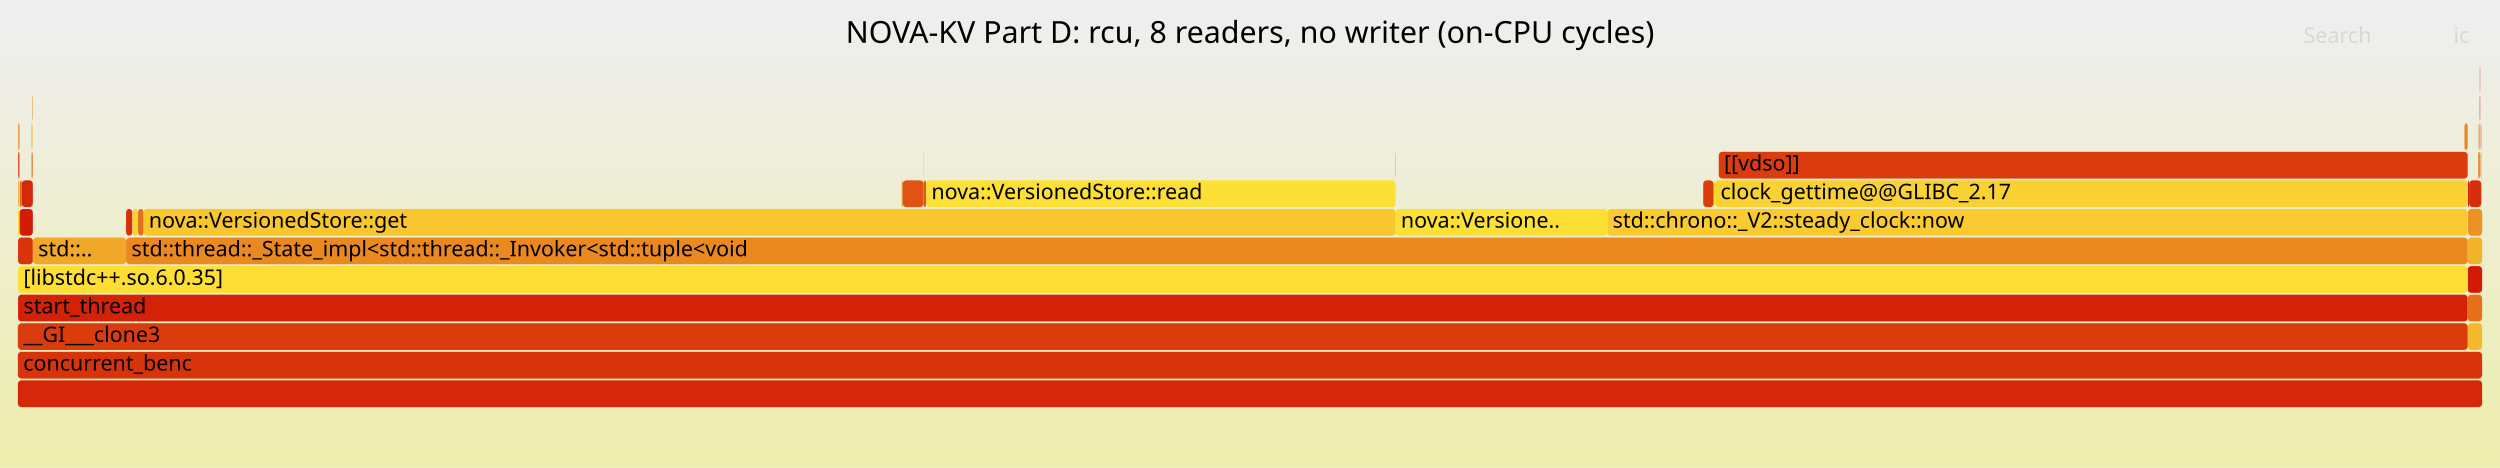
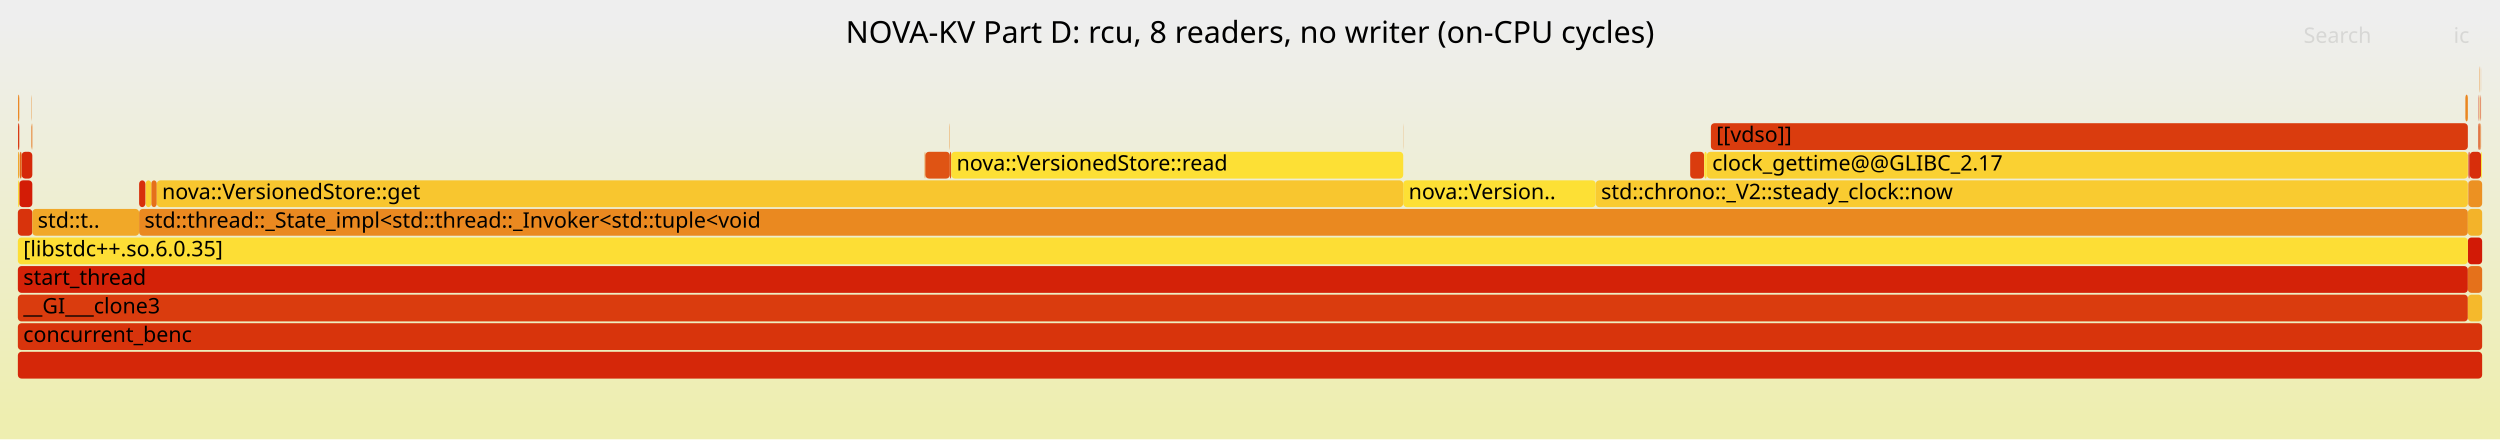
- <svg xmlns="http://www.w3.org/2000/svg" version="1.1" width="1400" height="262" viewBox="0 0 1400 262">
+ <svg xmlns="http://www.w3.org/2000/svg" version="1.1" width="1400" height="246" viewBox="0 0 1400 246">
  <defs>
    <linearGradient id="background" y1="0" y2="1" x1="0" x2="0">
      <stop stop-color="#eeeeee" offset="5%" />
      <stop stop-color="#eeeeb0" offset="95%" />
    </linearGradient>
  </defs>
  <style type="text/css">
	text { font-family:Verdana; font-size:12px; fill:rgb(0,0,0); }
	#search, #ignorecase { opacity:0.1; cursor:pointer; }
	#search:hover, #search.show, #ignorecase:hover, #ignorecase.show { opacity:1; }
	#subtitle { text-anchor:middle; font-color:rgb(160,160,160); }
	#title { text-anchor:middle; font-size:17px}
	#unzoom { cursor:pointer; }
	#frames &gt; *:hover { stroke:black; stroke-width:0.5; cursor:pointer; }
	.hide { display:none; }
	.parent { opacity:0.5; }
</style>
-   <rect x="0.0" y="0" width="1400.0" height="262.0" fill="url(#background)" />
+   <rect x="0.0" y="0" width="1400.0" height="246.0" fill="url(#background)" />
  <text id="title" x="700.00" y="24">NOVA-KV Part D: rcu, 8 readers, no writer (on-CPU cycles)</text>
-   <text id="details" x="10.00" y="245"> </text>
+   <text id="details" x="10.00" y="229"> </text>
  <text id="unzoom" x="10.00" y="24" class="hide">Reset Zoom</text>
  <text id="search" x="1290.00" y="24">Search</text>
  <text id="ignorecase" x="1374.00" y="24">ic</text>
-   <text id="matched" x="1290.00" y="245"> </text>
+   <text id="matched" x="1290.00" y="229"> </text>
  <g id="frames">
    <g>
-       <rect x="962.5" y="85" width="419.4" height="15.0" fill="rgb(218,60,14)" rx="2" ry="2" />
-       <text x="965.47" y="95.5">[[vdso]]</text>
-     </g>
-     <g>
-       <rect x="1389.5" y="101" width="0.4" height="15.0" fill="rgb(254,228,54)" rx="2" ry="2" />
-       <text x="1392.54" y="111.5" />
-     </g>
-     <g>
-       <rect x="1388.9" y="85" width="0.2" height="15.0" fill="rgb(245,188,45)" rx="2" ry="2" />
-       <text x="1391.95" y="95.5" />
-     </g>
-     <g>
-       <rect x="900.1" y="117" width="481.8" height="15.0" fill="rgb(249,203,48)" rx="2" ry="2" />
-       <text x="903.07" y="127.5">std::chrono::_V2::steady_clock::now</text>
-     </g>
-     <g>
-       <rect x="517.2" y="101" width="1.4" height="15.0" fill="rgb(224,88,21)" rx="2" ry="2" />
-       <text x="520.23" y="111.5" />
-     </g>
-     <g>
-       <rect x="10.1" y="117" width="0.8" height="15.0" fill="rgb(252,217,52)" rx="2" ry="2" />
-       <text x="13.14" y="127.5" />
-     </g>
-     <g>
-       <rect x="505.6" y="101" width="11.6" height="15.0" fill="rgb(223,84,20)" rx="2" ry="2" />
-       <text x="508.57" y="111.5" />
-     </g>
-     <g>
-       <rect x="1388.5" y="85" width="0.4" height="15.0" fill="rgb(223,87,20)" rx="2" ry="2" />
-       <text x="1391.45" y="95.5" />
-     </g>
-     <g>
-       <rect x="10.1" y="133" width="8.3" height="15.0" fill="rgb(216,51,12)" rx="2" ry="2" />
-       <text x="13.14" y="143.5" />
-     </g>
-     <g>
-       <rect x="10.0" y="197" width="1380.0" height="15.0" fill="rgb(216,52,12)" rx="2" ry="2" />
-       <text x="13.00" y="207.5">concurrent_benc</text>
-     </g>
-     <g>
-       <rect x="1387.9" y="85" width="0.5" height="15.0" fill="rgb(223,84,20)" rx="2" ry="2" />
-       <text x="1390.93" y="95.5" />
-     </g>
-     <g>
-       <rect x="17.5" y="85" width="0.2" height="15.0" fill="rgb(254,228,54)" rx="2" ry="2" />
-       <text x="20.46" y="95.5" />
-     </g>
-     <g>
-       <rect x="10.2" y="85" width="0.7" height="15.0" fill="rgb(216,52,12)" rx="2" ry="2" />
-       <text x="13.16" y="95.5" />
-     </g>
-     <g>
-       <rect x="781.5" y="117" width="118.6" height="15.0" fill="rgb(253,224,53)" rx="2" ry="2" />
-       <text x="784.50" y="127.5">nova::Versione..</text>
-     </g>
-     <g>
-       <rect x="18.0" y="69" width="0.1" height="15.0" fill="rgb(254,228,54)" rx="2" ry="2" />
-       <text x="20.97" y="79.5" />
-     </g>
-     <g>
-       <rect x="18.1" y="53" width="0.2" height="15.0" fill="rgb(234,134,32)" rx="2" ry="2" />
-       <text x="21.14" y="63.5" />
-     </g>
-     <g>
-       <rect x="781.3" y="85" width="0.2" height="15.0" fill="rgb(234,134,32)" rx="2" ry="2" />
-       <text x="784.30" y="95.5" />
-     </g>
-     <g>
-       <rect x="12.2" y="101" width="6.2" height="15.0" fill="rgb(213,40,9)" rx="2" ry="2" />
-       <text x="15.25" y="111.5" />
-     </g>
-     <g>
-       <rect x="70.6" y="117" width="3.5" height="15.0" fill="rgb(215,48,11)" rx="2" ry="2" />
-       <text x="73.63" y="127.5" />
-     </g>
-     <g>
-       <rect x="11.0" y="117" width="7.4" height="15.0" fill="rgb(211,28,6)" rx="2" ry="2" />
-       <text x="13.96" y="127.5" />
-     </g>
-     <g>
-       <rect x="77.3" y="117" width="3.1" height="15.0" fill="rgb(229,112,27)" rx="2" ry="2" />
-       <text x="80.28" y="127.5" />
-     </g>
-     <g>
-       <rect x="505.0" y="101" width="0.6" height="15.0" fill="rgb(234,134,32)" rx="2" ry="2" />
-       <text x="508.04" y="111.5" />
-     </g>
-     <g>
-       <rect x="1389.3" y="85" width="0.2" height="15.0" fill="rgb(229,110,26)" rx="2" ry="2" />
-       <text x="1392.25" y="95.5" />
-     </g>
-     <g>
-       <rect x="1388.6" y="69" width="0.3" height="15.0" fill="rgb(218,62,14)" rx="2" ry="2" />
-       <text x="1391.63" y="79.5" />
-     </g>
-     <g>
-       <rect x="18.0" y="53" width="0.1" height="15.0" fill="rgb(234,134,32)" rx="2" ry="2" />
-       <text x="21.00" y="63.5" />
-     </g>
-     <g>
-       <rect x="1388.5" y="53" width="0.1" height="15.0" fill="rgb(234,134,32)" rx="2" ry="2" />
-       <text x="1391.45" y="63.5" />
-     </g>
-     <g>
-       <rect x="80.4" y="117" width="701.1" height="15.0" fill="rgb(248,198,47)" rx="2" ry="2" />
-       <text x="83.35" y="127.5">nova::VersionedStore::get</text>
-     </g>
-     <g>
-       <rect x="10.1" y="165" width="1371.8" height="15.0" fill="rgb(212,34,8)" rx="2" ry="2" />
-       <text x="13.14" y="175.5">start_thread</text>
-     </g>
-     <g>
-       <rect x="1387.7" y="85" width="0.2" height="15.0" fill="rgb(238,155,37)" rx="2" ry="2" />
-       <text x="1390.71" y="95.5" />
-     </g>
-     <g>
-       <rect x="1382.1" y="117" width="7.9" height="15.0" fill="rgb(236,145,34)" rx="2" ry="2" />
-       <text x="1385.11" y="127.5" />
-     </g>
-     <g>
-       <rect x="18.1" y="69" width="0.2" height="15.0" fill="rgb(238,155,37)" rx="2" ry="2" />
-       <text x="21.14" y="79.5" />
-     </g>
-     <g>
-       <rect x="1381.9" y="149" width="8.1" height="15.0" fill="rgb(210,26,6)" rx="2" ry="2" />
-       <text x="1384.88" y="159.5" />
-     </g>
-     <g>
-       <rect x="1381.9" y="133" width="8.1" height="15.0" fill="rgb(243,179,42)" rx="2" ry="2" />
-       <text x="1384.89" y="143.5" />
-     </g>
-     <g>
-       <rect x="17.8" y="85" width="0.2" height="15.0" fill="rgb(215,46,11)" rx="2" ry="2" />
-       <text x="20.81" y="95.5" />
-     </g>
-     <g>
-       <rect x="1388.7" y="53" width="0.2" height="15.0" fill="rgb(208,17,4)" rx="2" ry="2" />
-       <text x="1391.72" y="63.5" />
-     </g>
-     <g>
-       <rect x="11.2" y="101" width="1.0" height="15.0" fill="rgb(226,100,23)" rx="2" ry="2" />
-       <text x="14.18" y="111.5" />
-     </g>
-     <g>
-       <rect x="1381.9" y="181" width="8.1" height="15.0" fill="rgb(245,185,44)" rx="2" ry="2" />
-       <text x="1384.88" y="191.5" />
-     </g>
-     <g>
-       <rect x="18.4" y="133" width="52.2" height="15.0" fill="rgb(241,168,40)" rx="2" ry="2" />
-       <text x="21.40" y="143.5">std::..</text>
-     </g>
-     <g>
-       <rect x="959.7" y="101" width="0.8" height="15.0" fill="rgb(254,226,54)" rx="2" ry="2" />
-       <text x="962.66" y="111.5" />
-     </g>
-     <g>
-       <rect x="1382.1" y="101" width="0.6" height="15.0" fill="rgb(207,12,2)" rx="2" ry="2" />
-       <text x="1385.14" y="111.5" />
-     </g>
-     <g>
-       <rect x="1381.9" y="165" width="8.1" height="15.0" fill="rgb(229,113,27)" rx="2" ry="2" />
-       <text x="1384.88" y="175.5" />
-     </g>
-     <g>
-       <rect x="953.8" y="101" width="5.8" height="15.0" fill="rgb(218,60,14)" rx="2" ry="2" />
-       <text x="956.81" y="111.5" />
-     </g>
-     <g>
-       <rect x="1389.3" y="69" width="0.2" height="15.0" fill="rgb(218,61,14)" rx="2" ry="2" />
-       <text x="1392.31" y="79.5" />
-     </g>
-     <g>
-       <rect x="1380.1" y="69" width="1.8" height="15.0" fill="rgb(234,134,32)" rx="2" ry="2" />
-       <text x="1383.15" y="79.5" />
-     </g>
-     <g>
-       <rect x="10.0" y="181" width="0.1" height="15.0" fill="rgb(210,24,5)" rx="2" ry="2" />
-       <text x="13.00" y="191.5" />
-     </g>
-     <g>
-       <rect x="10.1" y="181" width="1371.8" height="15.0" fill="rgb(218,60,14)" rx="2" ry="2" />
-       <text x="13.10" y="191.5">__GI___clone3</text>
-     </g>
-     <g>
-       <rect x="1388.5" y="69" width="0.1" height="15.0" fill="rgb(238,155,37)" rx="2" ry="2" />
-       <text x="1391.45" y="79.5" />
-     </g>
-     <g>
-       <rect x="1382.7" y="101" width="6.8" height="15.0" fill="rgb(215,46,11)" rx="2" ry="2" />
-       <text x="1385.70" y="111.5" />
-     </g>
-     <g>
-       <rect x="10.1" y="149" width="1371.8" height="15.0" fill="rgb(253,222,53)" rx="2" ry="2" />
-       <text x="13.14" y="159.5">[libstdc++.so.6.0.35]</text>
-     </g>
-     <g>
-       <rect x="17.5" y="69" width="0.2" height="15.0" fill="rgb(234,134,32)" rx="2" ry="2" />
-       <text x="20.47" y="79.5" />
-     </g>
-     <g>
-       <rect x="518.6" y="101" width="262.9" height="15.0" fill="rgb(253,224,53)" rx="2" ry="2" />
-       <text x="521.59" y="111.5">nova::VersionedStore::read</text>
-     </g>
-     <g>
-       <rect x="10.0" y="213" width="1380.0" height="15.0" fill="rgb(213,39,9)" rx="2" ry="2" />
-       <text x="13.00" y="223.5" />
-     </g>
-     <g>
-       <rect x="960.5" y="101" width="421.4" height="15.0" fill="rgb(250,209,50)" rx="2" ry="2" />
-       <text x="963.47" y="111.5">clock_gettime@@GLIBC_2.17</text>
-     </g>
-     <g>
-       <rect x="17.7" y="85" width="0.1" height="15.0" fill="rgb(238,155,37)" rx="2" ry="2" />
-       <text x="20.71" y="95.5" />
-     </g>
-     <g>
-       <rect x="18.0" y="85" width="0.4" height="15.0" fill="rgb(230,119,28)" rx="2" ry="2" />
-       <text x="20.97" y="95.5" />
-     </g>
-     <g>
-       <rect x="10.2" y="101" width="0.7" height="15.0" fill="rgb(240,165,39)" rx="2" ry="2" />
-       <text x="13.15" y="111.5" />
-     </g>
-     <g>
-       <rect x="70.6" y="133" width="1311.3" height="15.0" fill="rgb(234,137,32)" rx="2" ry="2" />
-       <text x="73.63" y="143.5">std::thread::_State_impl&lt;std::thread::_Invoker&lt;std::tuple&lt;void </text>
-     </g>
-     <g>
-       <rect x="1388.7" y="37" width="0.2" height="15.0" fill="rgb(215,47,11)" rx="2" ry="2" />
-       <text x="1391.73" y="47.5" />
-     </g>
-     <g>
-       <rect x="74.2" y="117" width="3.1" height="15.0" fill="rgb(250,209,50)" rx="2" ry="2" />
-       <text x="77.22" y="127.5" />
-     </g>
-     <g>
-       <rect x="10.2" y="69" width="0.7" height="15.0" fill="rgb(234,134,32)" rx="2" ry="2" />
-       <text x="13.16" y="79.5" />
-     </g>
-     <g>
-       <rect x="517.1" y="85" width="0.1" height="15.0" fill="rgb(234,134,32)" rx="2" ry="2" />
-       <text x="520.06" y="95.5" />
-     </g>
-     <g>
-       <rect x="1387.7" y="69" width="0.2" height="15.0" fill="rgb(234,134,32)" rx="2" ry="2" />
-       <text x="1390.71" y="79.5" />
+       <rect x="10.1" y="53" width="0.7" height="15.0" fill="rgb(234,134,32)" rx="2" ry="2" />
+       <text x="13.11" y="63.5" />
+     </g>
+     <g>
+       <rect x="517.8" y="85" width="0.4" height="15.0" fill="rgb(234,134,32)" rx="2" ry="2" />
+       <text x="520.79" y="95.5" />
+     </g>
+     <g>
+       <rect x="1382.2" y="101" width="0.1" height="15.0" fill="rgb(209,20,4)" rx="2" ry="2" />
+       <text x="1385.22" y="111.5" />
+     </g>
+     <g>
+       <rect x="946.5" y="85" width="7.8" height="15.0" fill="rgb(218,60,14)" rx="2" ry="2" />
+       <text x="949.48" y="95.5" />
+     </g>
+     <g>
+       <rect x="958.1" y="69" width="423.9" height="15.0" fill="rgb(218,60,14)" rx="2" ry="2" />
+       <text x="961.11" y="79.5">[[vdso]]</text>
+     </g>
+     <g>
+       <rect x="10.0" y="197" width="1380.0" height="15.0" fill="rgb(213,39,9)" rx="2" ry="2" />
+       <text x="13.00" y="207.5" />
+     </g>
+     <g>
+       <rect x="10.8" y="101" width="7.3" height="15.0" fill="rgb(211,28,6)" rx="2" ry="2" />
+       <text x="13.85" y="111.5" />
+     </g>
+     <g>
+       <rect x="84.7" y="101" width="3.1" height="15.0" fill="rgb(229,112,27)" rx="2" ry="2" />
+       <text x="87.70" y="111.5" />
+     </g>
+     <g>
+       <rect x="1380.6" y="53" width="1.4" height="15.0" fill="rgb(234,134,32)" rx="2" ry="2" />
+       <text x="1383.59" y="63.5" />
+     </g>
+     <g>
+       <rect x="10.0" y="181" width="1380.0" height="15.0" fill="rgb(216,52,12)" rx="2" ry="2" />
+       <text x="13.00" y="191.5">concurrent_benc</text>
+     </g>
+     <g>
+       <rect x="10.0" y="165" width="1372.0" height="15.0" fill="rgb(218,60,14)" rx="2" ry="2" />
+       <text x="13.05" y="175.5">__GI___clone3</text>
+     </g>
+     <g>
+       <rect x="1383.1" y="85" width="6.3" height="15.0" fill="rgb(215,46,11)" rx="2" ry="2" />
+       <text x="1386.07" y="95.5" />
+     </g>
+     <g>
+       <rect x="785.7" y="69" width="0.1" height="15.0" fill="rgb(234,134,32)" rx="2" ry="2" />
+       <text x="788.69" y="79.5" />
+     </g>
+     <g>
+       <rect x="531.9" y="85" width="0.8" height="15.0" fill="rgb(224,88,21)" rx="2" ry="2" />
+       <text x="534.90" y="95.5" />
+     </g>
+     <g>
+       <rect x="1382.2" y="85" width="0.1" height="15.0" fill="rgb(237,150,35)" rx="2" ry="2" />
+       <text x="1385.24" y="95.5" />
+     </g>
+     <g>
+       <rect x="1389.1" y="69" width="0.3" height="15.0" fill="rgb(229,110,26)" rx="2" ry="2" />
+       <text x="1392.13" y="79.5" />
+     </g>
+     <g>
+       <rect x="785.8" y="101" width="107.8" height="15.0" fill="rgb(253,224,53)" rx="2" ry="2" />
+       <text x="788.84" y="111.5">nova::Version..</text>
+     </g>
+     <g>
+       <rect x="81.5" y="101" width="3.2" height="15.0" fill="rgb(250,209,50)" rx="2" ry="2" />
+       <text x="84.50" y="111.5" />
+     </g>
+     <g>
+       <rect x="531.7" y="69" width="0.2" height="15.0" fill="rgb(234,134,32)" rx="2" ry="2" />
+       <text x="534.75" y="79.5" />
+     </g>
+     <g>
+       <rect x="1382.4" y="85" width="0.6" height="15.0" fill="rgb(207,12,2)" rx="2" ry="2" />
+       <text x="1385.38" y="95.5" />
+     </g>
+     <g>
+       <rect x="10.0" y="149" width="1372.0" height="15.0" fill="rgb(212,34,8)" rx="2" ry="2" />
+       <text x="13.05" y="159.5">start_thread</text>
+     </g>
+     <g>
+       <rect x="87.8" y="101" width="698.0" height="15.0" fill="rgb(248,198,47)" rx="2" ry="2" />
+       <text x="90.75" y="111.5">nova::VersionedStore::get</text>
+     </g>
+     <g>
+       <rect x="12.1" y="85" width="6.0" height="15.0" fill="rgb(213,40,9)" rx="2" ry="2" />
+       <text x="15.06" y="95.5" />
+     </g>
+     <g>
+       <rect x="17.4" y="53" width="0.2" height="15.0" fill="rgb(234,134,32)" rx="2" ry="2" />
+       <text x="20.39" y="63.5" />
+     </g>
+     <g>
+       <rect x="1387.8" y="69" width="0.3" height="15.0" fill="rgb(218,61,14)" rx="2" ry="2" />
+       <text x="1390.81" y="79.5" />
+     </g>
+     <g>
+       <rect x="955.8" y="85" width="426.2" height="15.0" fill="rgb(250,209,50)" rx="2" ry="2" />
+       <text x="958.82" y="95.5">clock_gettime@@GLIBC_2.17</text>
+     </g>
+     <g>
+       <rect x="10.0" y="117" width="8.1" height="15.0" fill="rgb(216,51,12)" rx="2" ry="2" />
+       <text x="13.05" y="127.5" />
+     </g>
+     <g>
+       <rect x="1389.4" y="85" width="0.5" height="15.0" fill="rgb(254,228,54)" rx="2" ry="2" />
+       <text x="1392.43" y="95.5" />
+     </g>
+     <g>
+       <rect x="1389.3" y="53" width="0.1" height="15.0" fill="rgb(238,155,37)" rx="2" ry="2" />
+       <text x="1392.29" y="63.5" />
+     </g>
+     <g>
+       <rect x="18.1" y="117" width="59.8" height="15.0" fill="rgb(241,168,40)" rx="2" ry="2" />
+       <text x="21.13" y="127.5">std::t..</text>
+     </g>
+     <g>
+       <rect x="77.9" y="117" width="1304.1" height="15.0" fill="rgb(234,137,32)" rx="2" ry="2" />
+       <text x="80.90" y="127.5">std::thread::_State_impl&lt;std::thread::_Invoker&lt;std::tuple&lt;void </text>
+     </g>
+     <g>
+       <rect x="1382.3" y="101" width="7.7" height="15.0" fill="rgb(236,145,34)" rx="2" ry="2" />
+       <text x="1385.35" y="111.5" />
+     </g>
+     <g>
+       <rect x="1387.9" y="53" width="0.2" height="15.0" fill="rgb(215,47,11)" rx="2" ry="2" />
+       <text x="1390.88" y="63.5" />
+     </g>
+     <g>
+       <rect x="1382.0" y="117" width="8.0" height="15.0" fill="rgb(243,179,42)" rx="2" ry="2" />
+       <text x="1385.02" y="127.5" />
+     </g>
+     <g>
+       <rect x="77.9" y="101" width="3.5" height="15.0" fill="rgb(215,48,11)" rx="2" ry="2" />
+       <text x="80.90" y="111.5" />
+     </g>
+     <g>
+       <rect x="1388.6" y="69" width="0.3" height="15.0" fill="rgb(223,87,20)" rx="2" ry="2" />
+       <text x="1391.59" y="79.5" />
+     </g>
+     <g>
+       <rect x="1388.1" y="69" width="0.5" height="15.0" fill="rgb(223,84,20)" rx="2" ry="2" />
+       <text x="1391.13" y="79.5" />
+     </g>
+     <g>
+       <rect x="954.4" y="85" width="1.4" height="15.0" fill="rgb(254,226,54)" rx="2" ry="2" />
+       <text x="957.39" y="95.5" />
+     </g>
+     <g>
+       <rect x="17.4" y="69" width="0.2" height="15.0" fill="rgb(254,228,54)" rx="2" ry="2" />
+       <text x="20.39" y="79.5" />
+     </g>
+     <g>
+       <rect x="518.2" y="85" width="13.7" height="15.0" fill="rgb(223,84,20)" rx="2" ry="2" />
+       <text x="521.23" y="95.5" />
+     </g>
+     <g>
+       <rect x="1388.6" y="53" width="0.2" height="15.0" fill="rgb(238,155,37)" rx="2" ry="2" />
+       <text x="1391.59" y="63.5" />
+     </g>
+     <g>
+       <rect x="17.9" y="69" width="0.2" height="15.0" fill="rgb(230,119,28)" rx="2" ry="2" />
+       <text x="20.92" y="79.5" />
+     </g>
+     <g>
+       <rect x="10.1" y="85" width="0.7" height="15.0" fill="rgb(240,165,39)" rx="2" ry="2" />
+       <text x="13.11" y="95.5" />
+     </g>
+     <g>
+       <rect x="1388.6" y="37" width="0.2" height="15.0" fill="rgb(234,134,32)" rx="2" ry="2" />
+       <text x="1391.59" y="47.5" />
+     </g>
+     <g>
+       <rect x="1388.8" y="53" width="0.1" height="15.0" fill="rgb(218,62,14)" rx="2" ry="2" />
+       <text x="1391.77" y="63.5" />
+     </g>
+     <g>
+       <rect x="1382.0" y="133" width="8.0" height="15.0" fill="rgb(210,26,6)" rx="2" ry="2" />
+       <text x="1385.02" y="143.5" />
+     </g>
+     <g>
+       <rect x="10.1" y="101" width="0.7" height="15.0" fill="rgb(252,217,52)" rx="2" ry="2" />
+       <text x="13.08" y="111.5" />
+     </g>
+     <g>
+       <rect x="532.7" y="85" width="253.1" height="15.0" fill="rgb(253,224,53)" rx="2" ry="2" />
+       <text x="535.69" y="95.5">nova::VersionedStore::read</text>
+     </g>
+     <g>
+       <rect x="1382.0" y="149" width="8.0" height="15.0" fill="rgb(229,113,27)" rx="2" ry="2" />
+       <text x="1385.02" y="159.5" />
+     </g>
+     <g>
+       <rect x="10.0" y="133" width="1372.0" height="15.0" fill="rgb(253,222,53)" rx="2" ry="2" />
+       <text x="13.05" y="143.5">[libstdc++.so.6.0.35]</text>
+     </g>
+     <g>
+       <rect x="893.6" y="101" width="488.4" height="15.0" fill="rgb(249,203,48)" rx="2" ry="2" />
+       <text x="896.62" y="111.5">std::chrono::_V2::steady_clock::now</text>
+     </g>
+     <g>
+       <rect x="10.1" y="69" width="0.7" height="15.0" fill="rgb(216,52,12)" rx="2" ry="2" />
+       <text x="13.11" y="79.5" />
+     </g>
+     <g>
+       <rect x="1389.3" y="37" width="0.1" height="15.0" fill="rgb(234,134,32)" rx="2" ry="2" />
+       <text x="1392.30" y="47.5" />
+     </g>
+     <g>
+       <rect x="1389.1" y="53" width="0.2" height="15.0" fill="rgb(218,61,14)" rx="2" ry="2" />
+       <text x="1392.14" y="63.5" />
+     </g>
+     <g>
+       <rect x="1382.0" y="165" width="8.0" height="15.0" fill="rgb(245,185,44)" rx="2" ry="2" />
+       <text x="1385.02" y="175.5" />
+     </g>
+     <g>
+       <rect x="11.1" y="85" width="1.0" height="15.0" fill="rgb(226,100,23)" rx="2" ry="2" />
+       <text x="14.08" y="95.5" />
+     </g>
+     <g>
+       <rect x="17.7" y="69" width="0.2" height="15.0" fill="rgb(215,46,11)" rx="2" ry="2" />
+       <text x="20.68" y="79.5" />
    </g>
  </g>
</svg>
